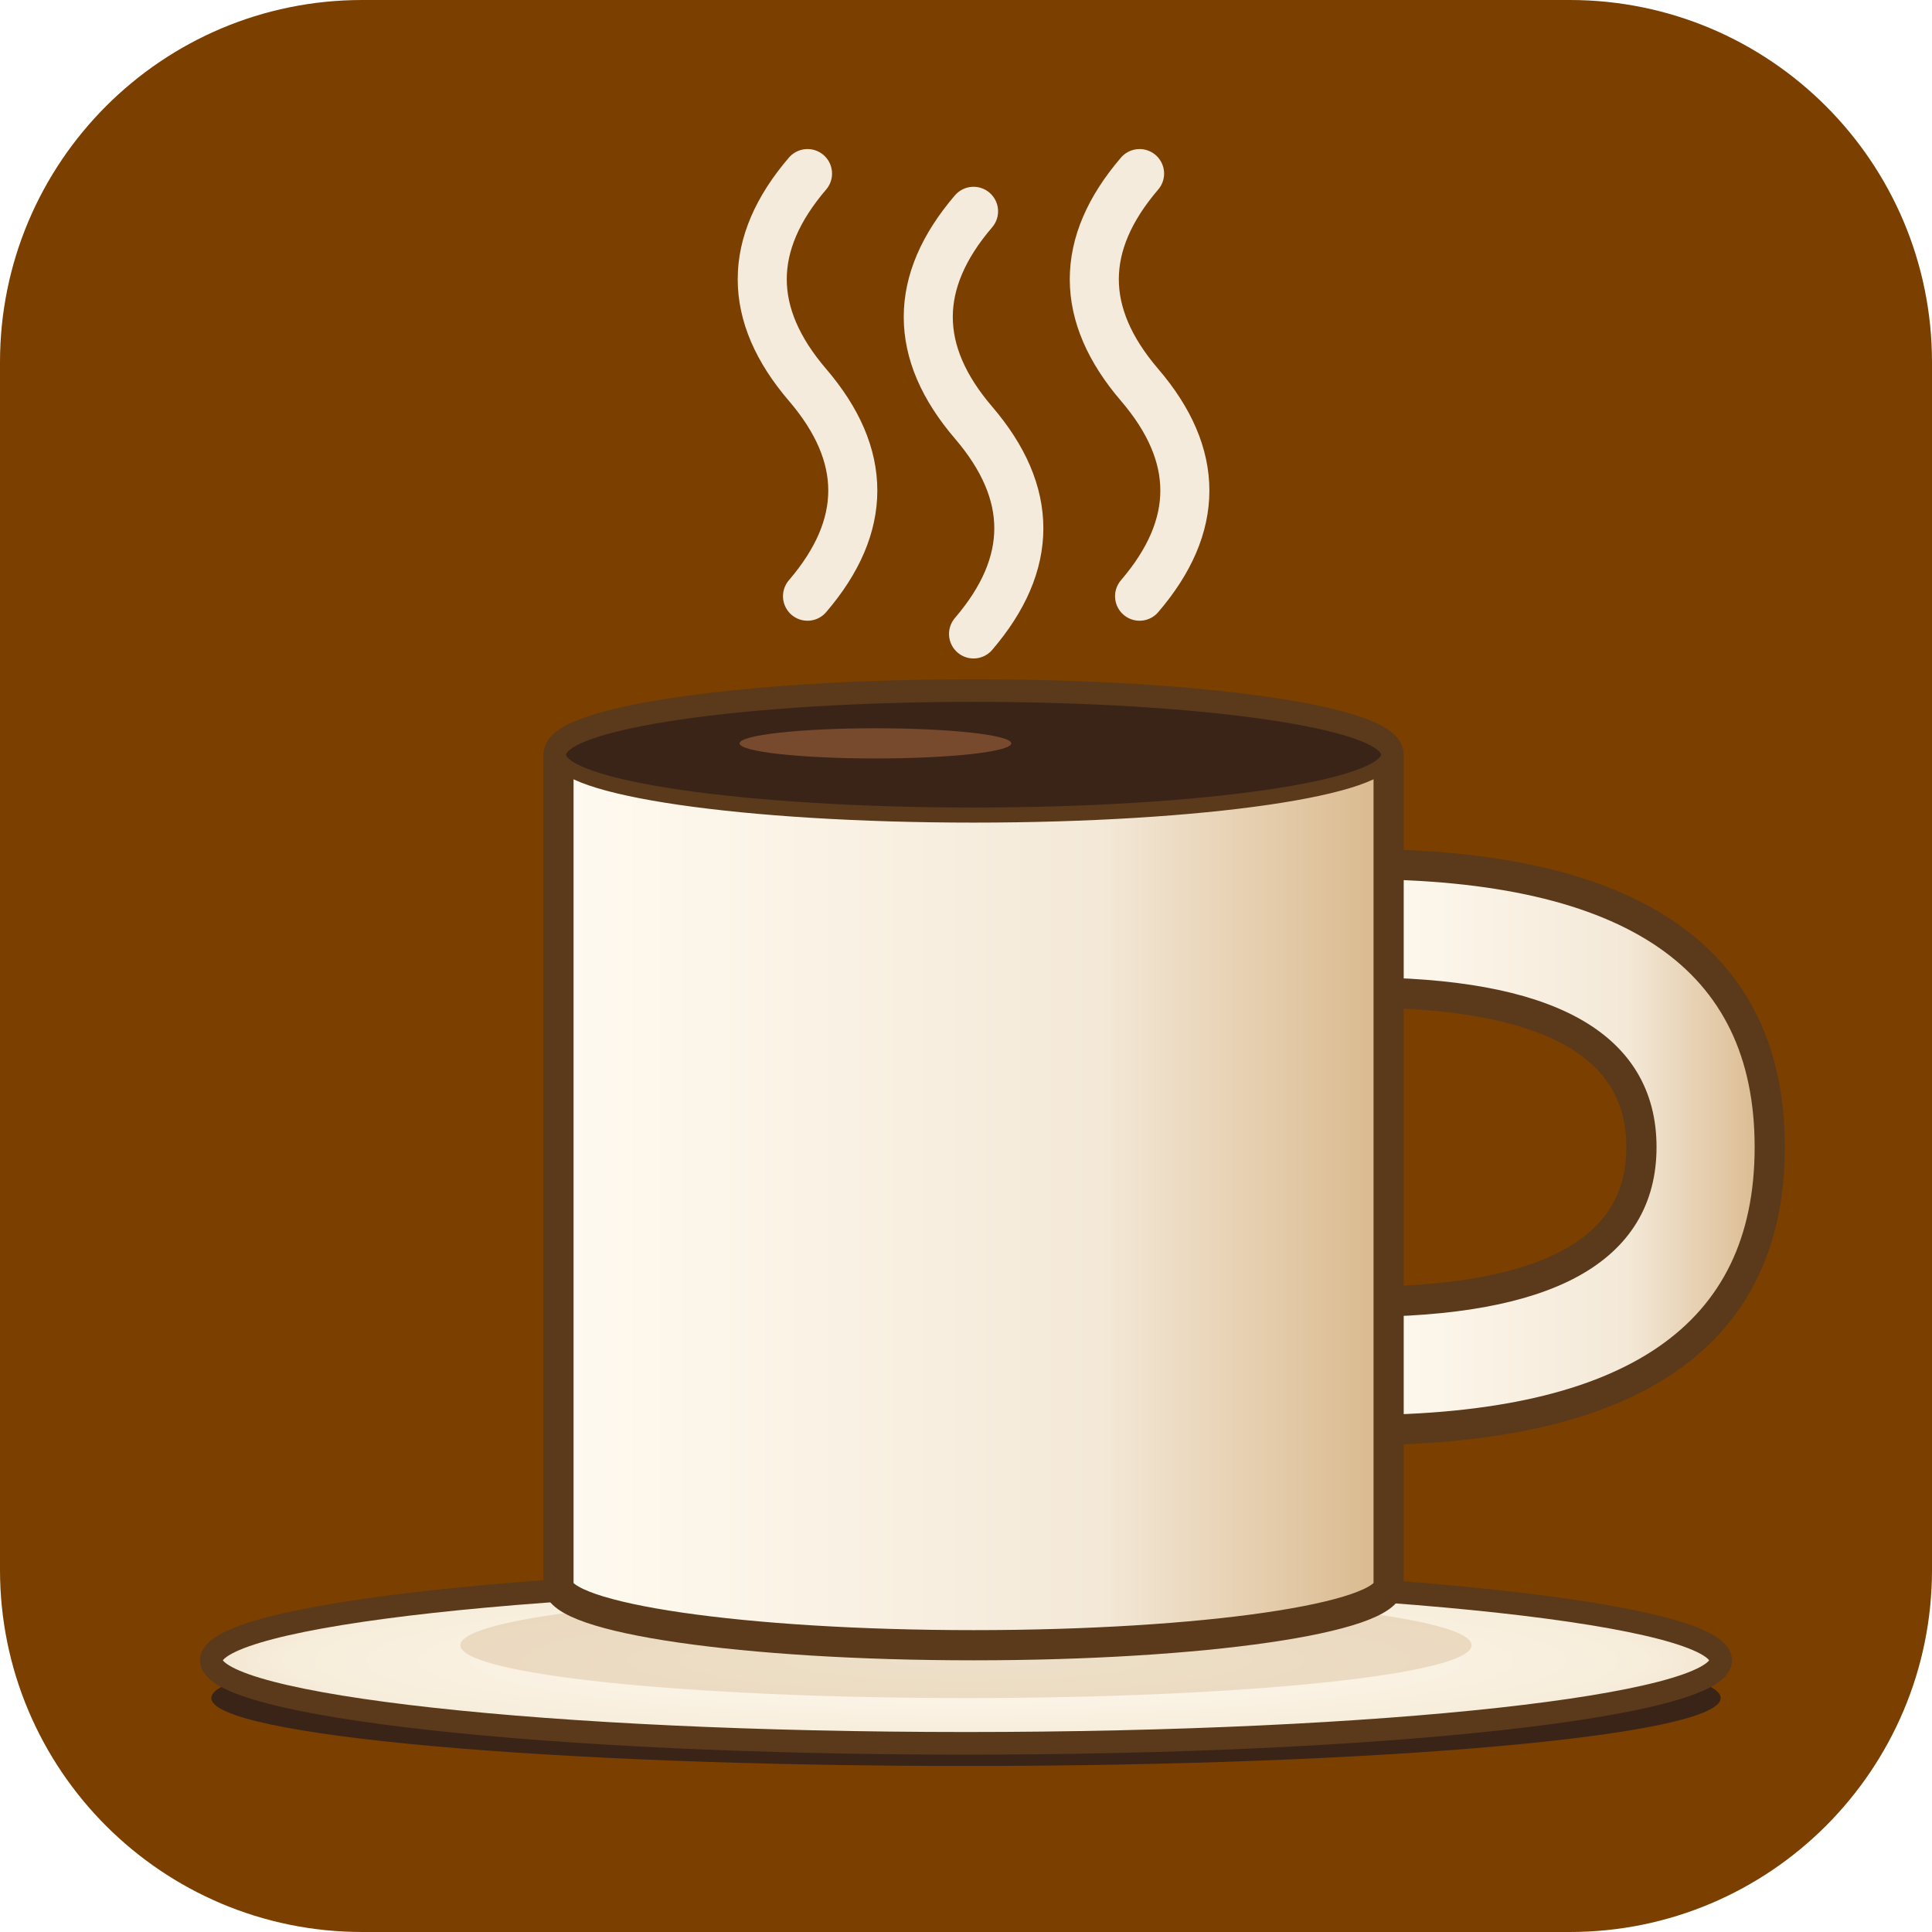
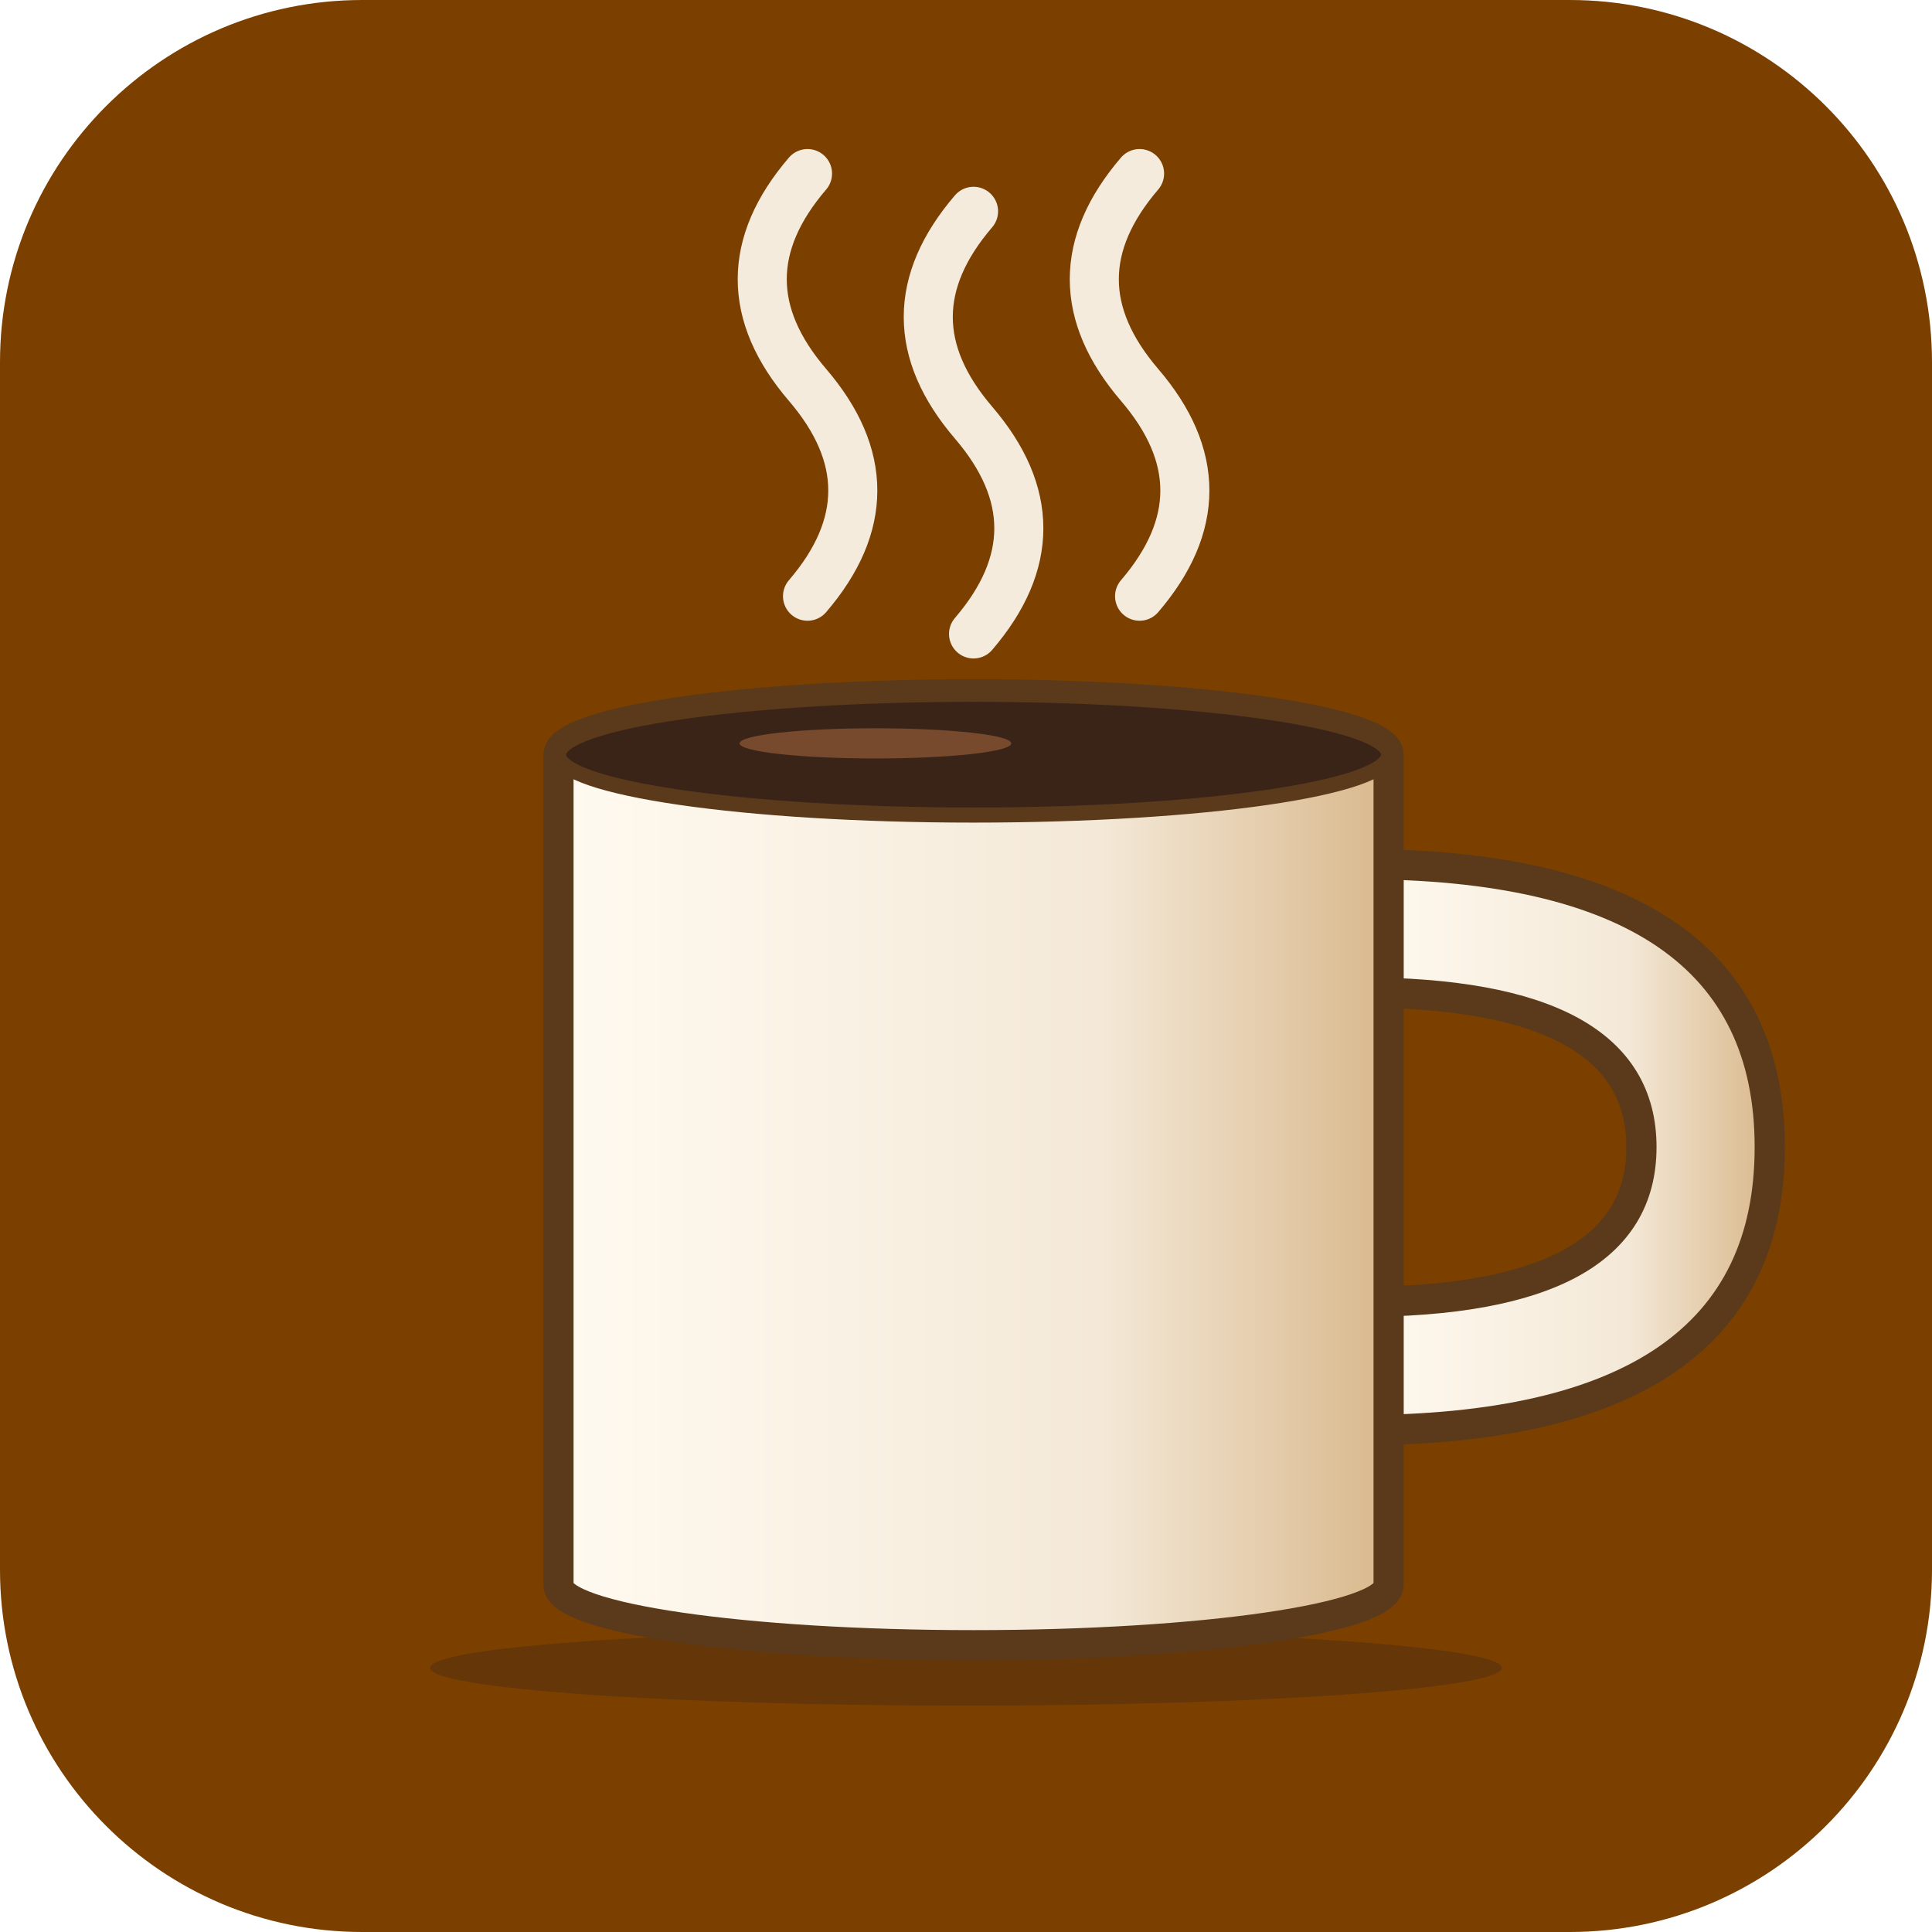
<svg xmlns="http://www.w3.org/2000/svg" viewBox="0 0 512 512" role="img" aria-label="Coffee Shop">
  <defs>
    <linearGradient id="cup" x1="0%" y1="0%" x2="100%" y2="0%">
      <stop offset="0%" stop-color="#fffaf0" />
      <stop offset="65%" stop-color="#f4e9d8" />
      <stop offset="100%" stop-color="#d9b88c" />
    </linearGradient>
-     <radialGradient id="saucerTop" cx="50%" cy="50%" r="65%">
-       <stop offset="0%" stop-color="#fffaf0" />
-       <stop offset="70%" stop-color="#f7eddb" />
-       <stop offset="100%" stop-color="#e8d5b7" />
-     </radialGradient>
  </defs>
  <rect width="512" height="512" rx="96" fill="#7b3f00" />
-   <ellipse cx="256" cy="450" rx="200" ry="18" fill="#3a2418" />
-   <ellipse cx="256" cy="440" rx="200" ry="22" fill="url(#saucerTop)" stroke="#5a3a1b" stroke-width="6" />
-   <ellipse cx="256" cy="436" rx="134" ry="14" fill="#d9bf99" opacity="0.45" />
+   <ellipse cx="256" cy="442" rx="142" ry="10" fill="#3a2418" opacity="0.35" />
  <path d="M 360 229            Q 469 229 469 304            Q 469 379 360 379            L 360 345            Q 435 345 435 304            Q 435 263 360 263            Z" fill="url(#cup)" stroke="#5a3a1b" stroke-width="8" stroke-linejoin="round" />
  <path d="M 148 200            A 110 16 0 0 1 368 200            L 368 420            A 110 16 0 0 1 148 420            Z" fill="url(#cup)" stroke="#5a3a1b" stroke-width="8" stroke-linejoin="round" />
  <ellipse cx="258" cy="200" rx="110" ry="16" fill="#3a2418" stroke="#5a3a1b" stroke-width="4" />
  <ellipse cx="232" cy="197" rx="36" ry="4" fill="#a96a3f" opacity="0.55" />
  <path d="M 214 158 Q 238 130 214 102 Q 190 74 214 46" fill="none" stroke="#fffaf0" stroke-width="13" stroke-linecap="round" opacity="0.92" />
  <path d="M 258 168 Q 282 140 258 112 Q 234 84 258 56" fill="none" stroke="#fffaf0" stroke-width="13" stroke-linecap="round" opacity="0.92" />
  <path d="M 302 158 Q 326 130 302 102 Q 278 74 302 46" fill="none" stroke="#fffaf0" stroke-width="13" stroke-linecap="round" opacity="0.92" />
</svg>
